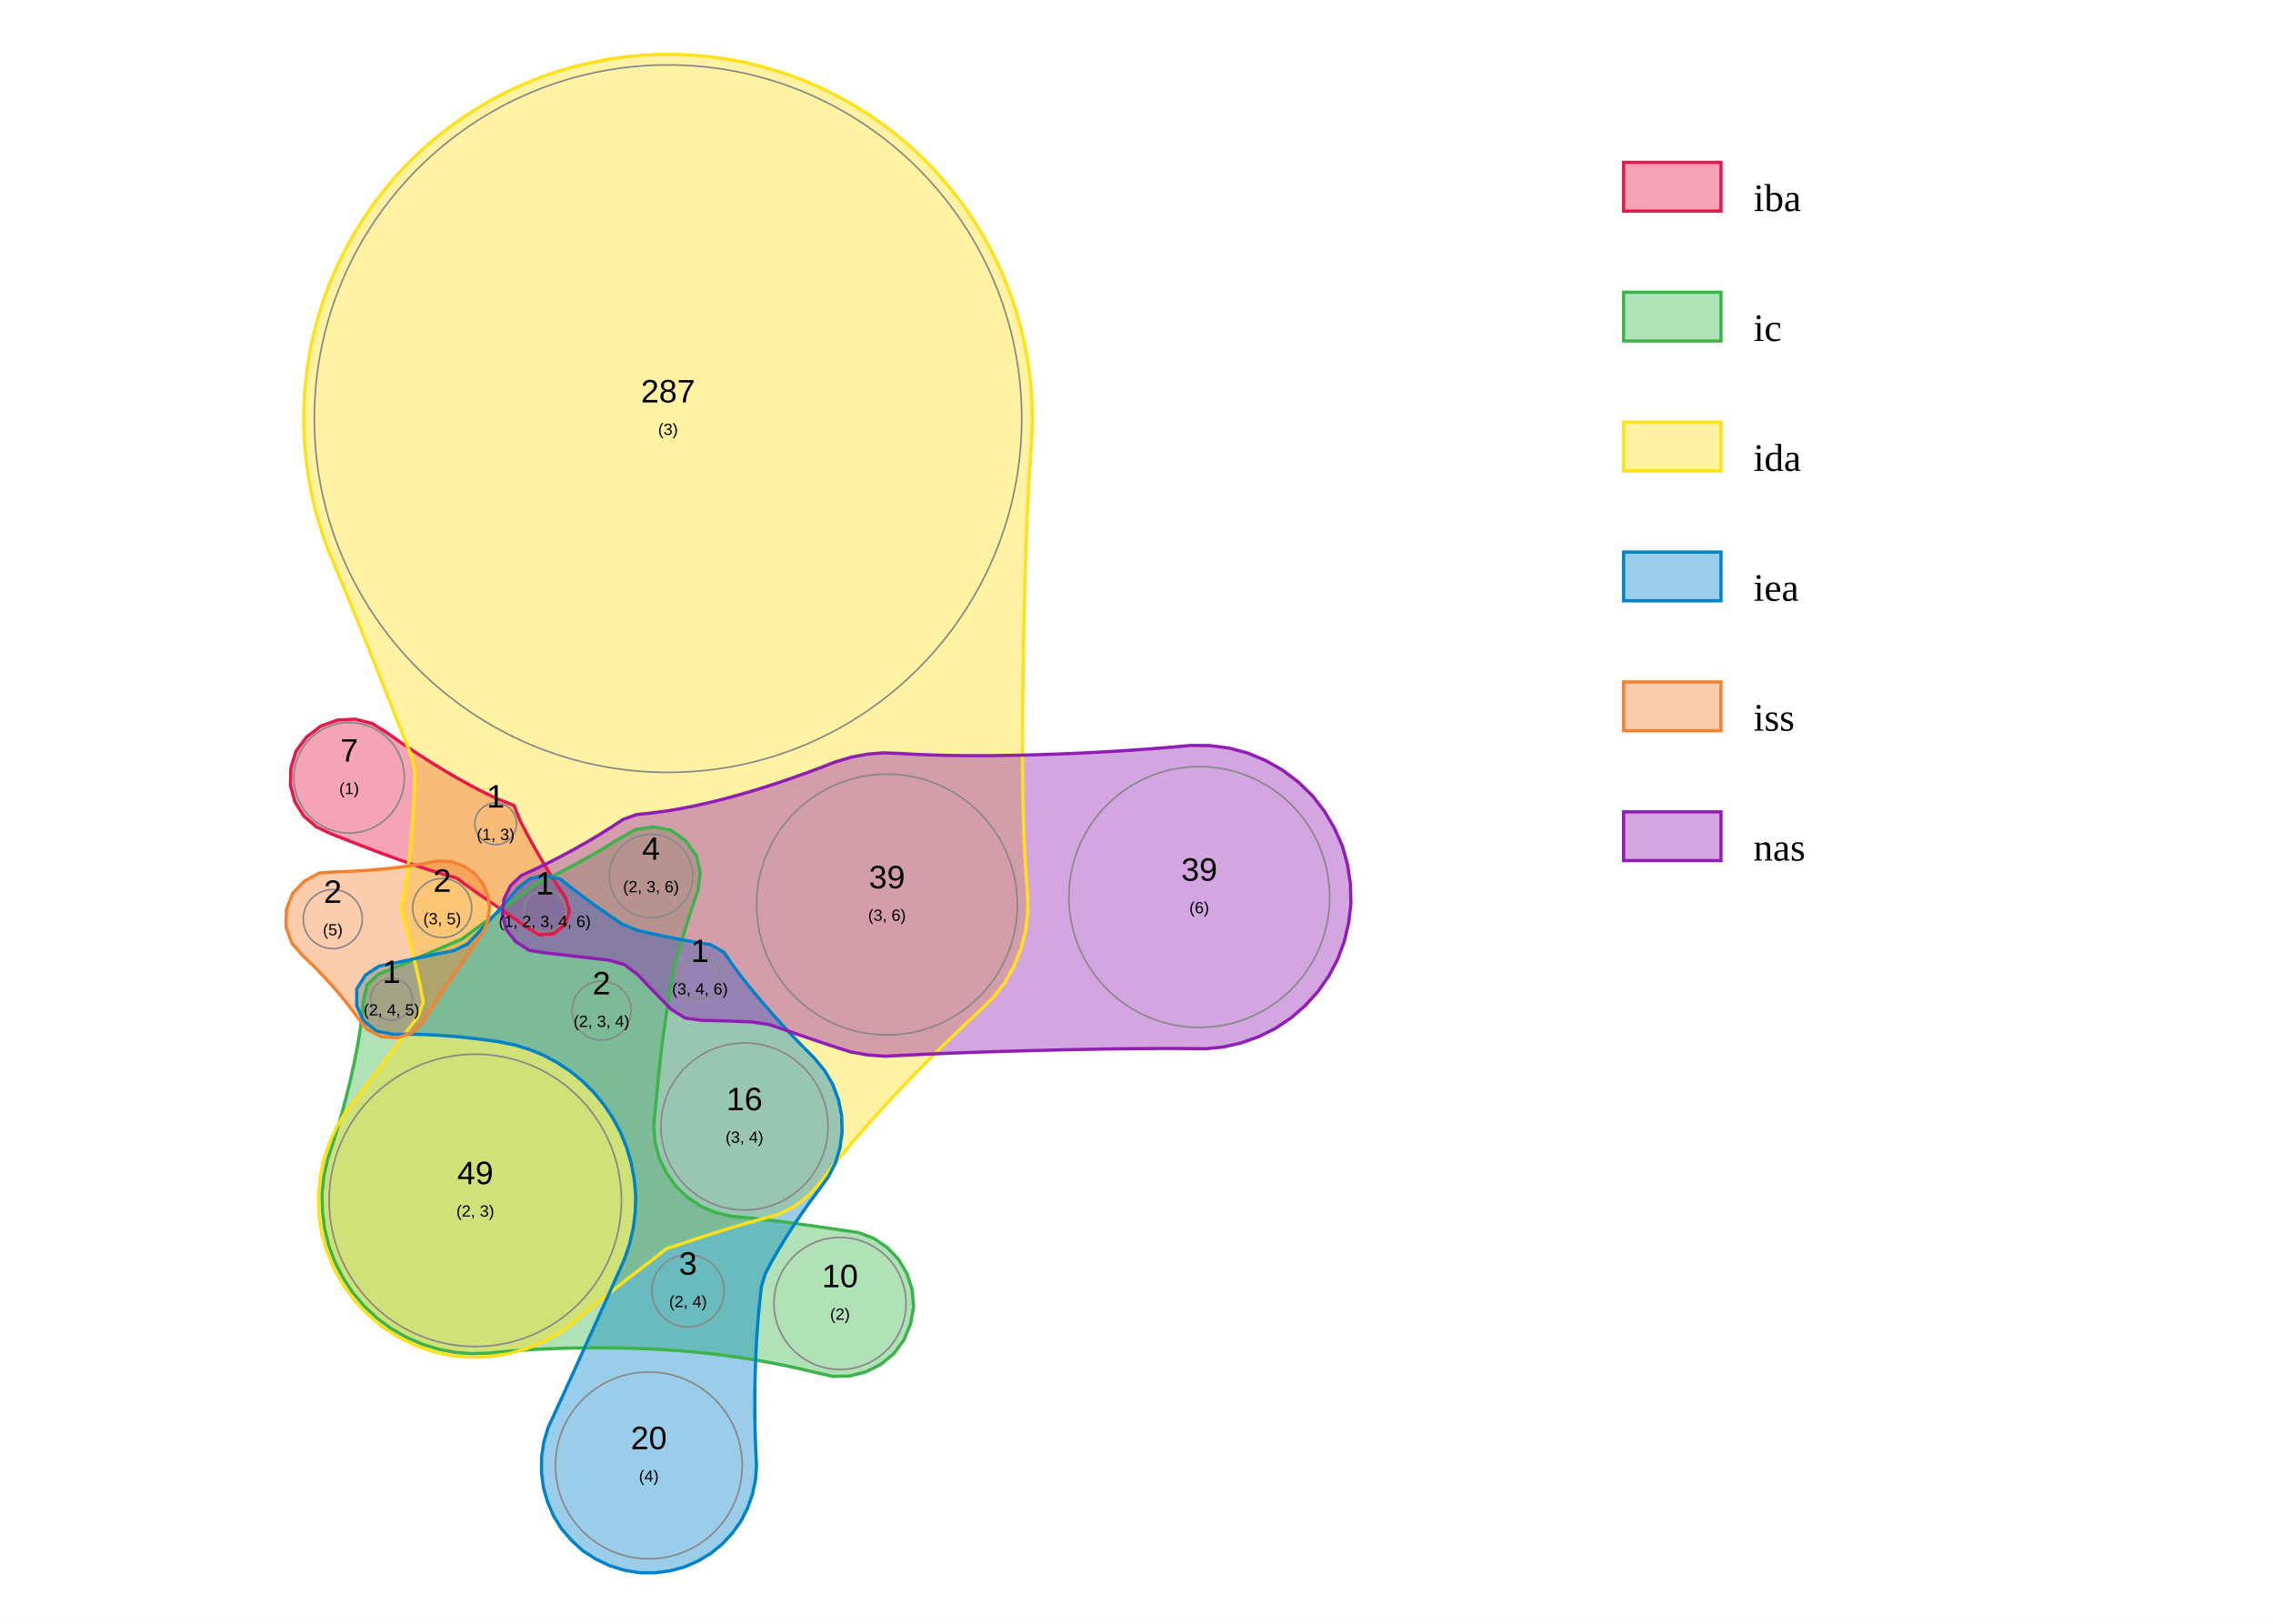
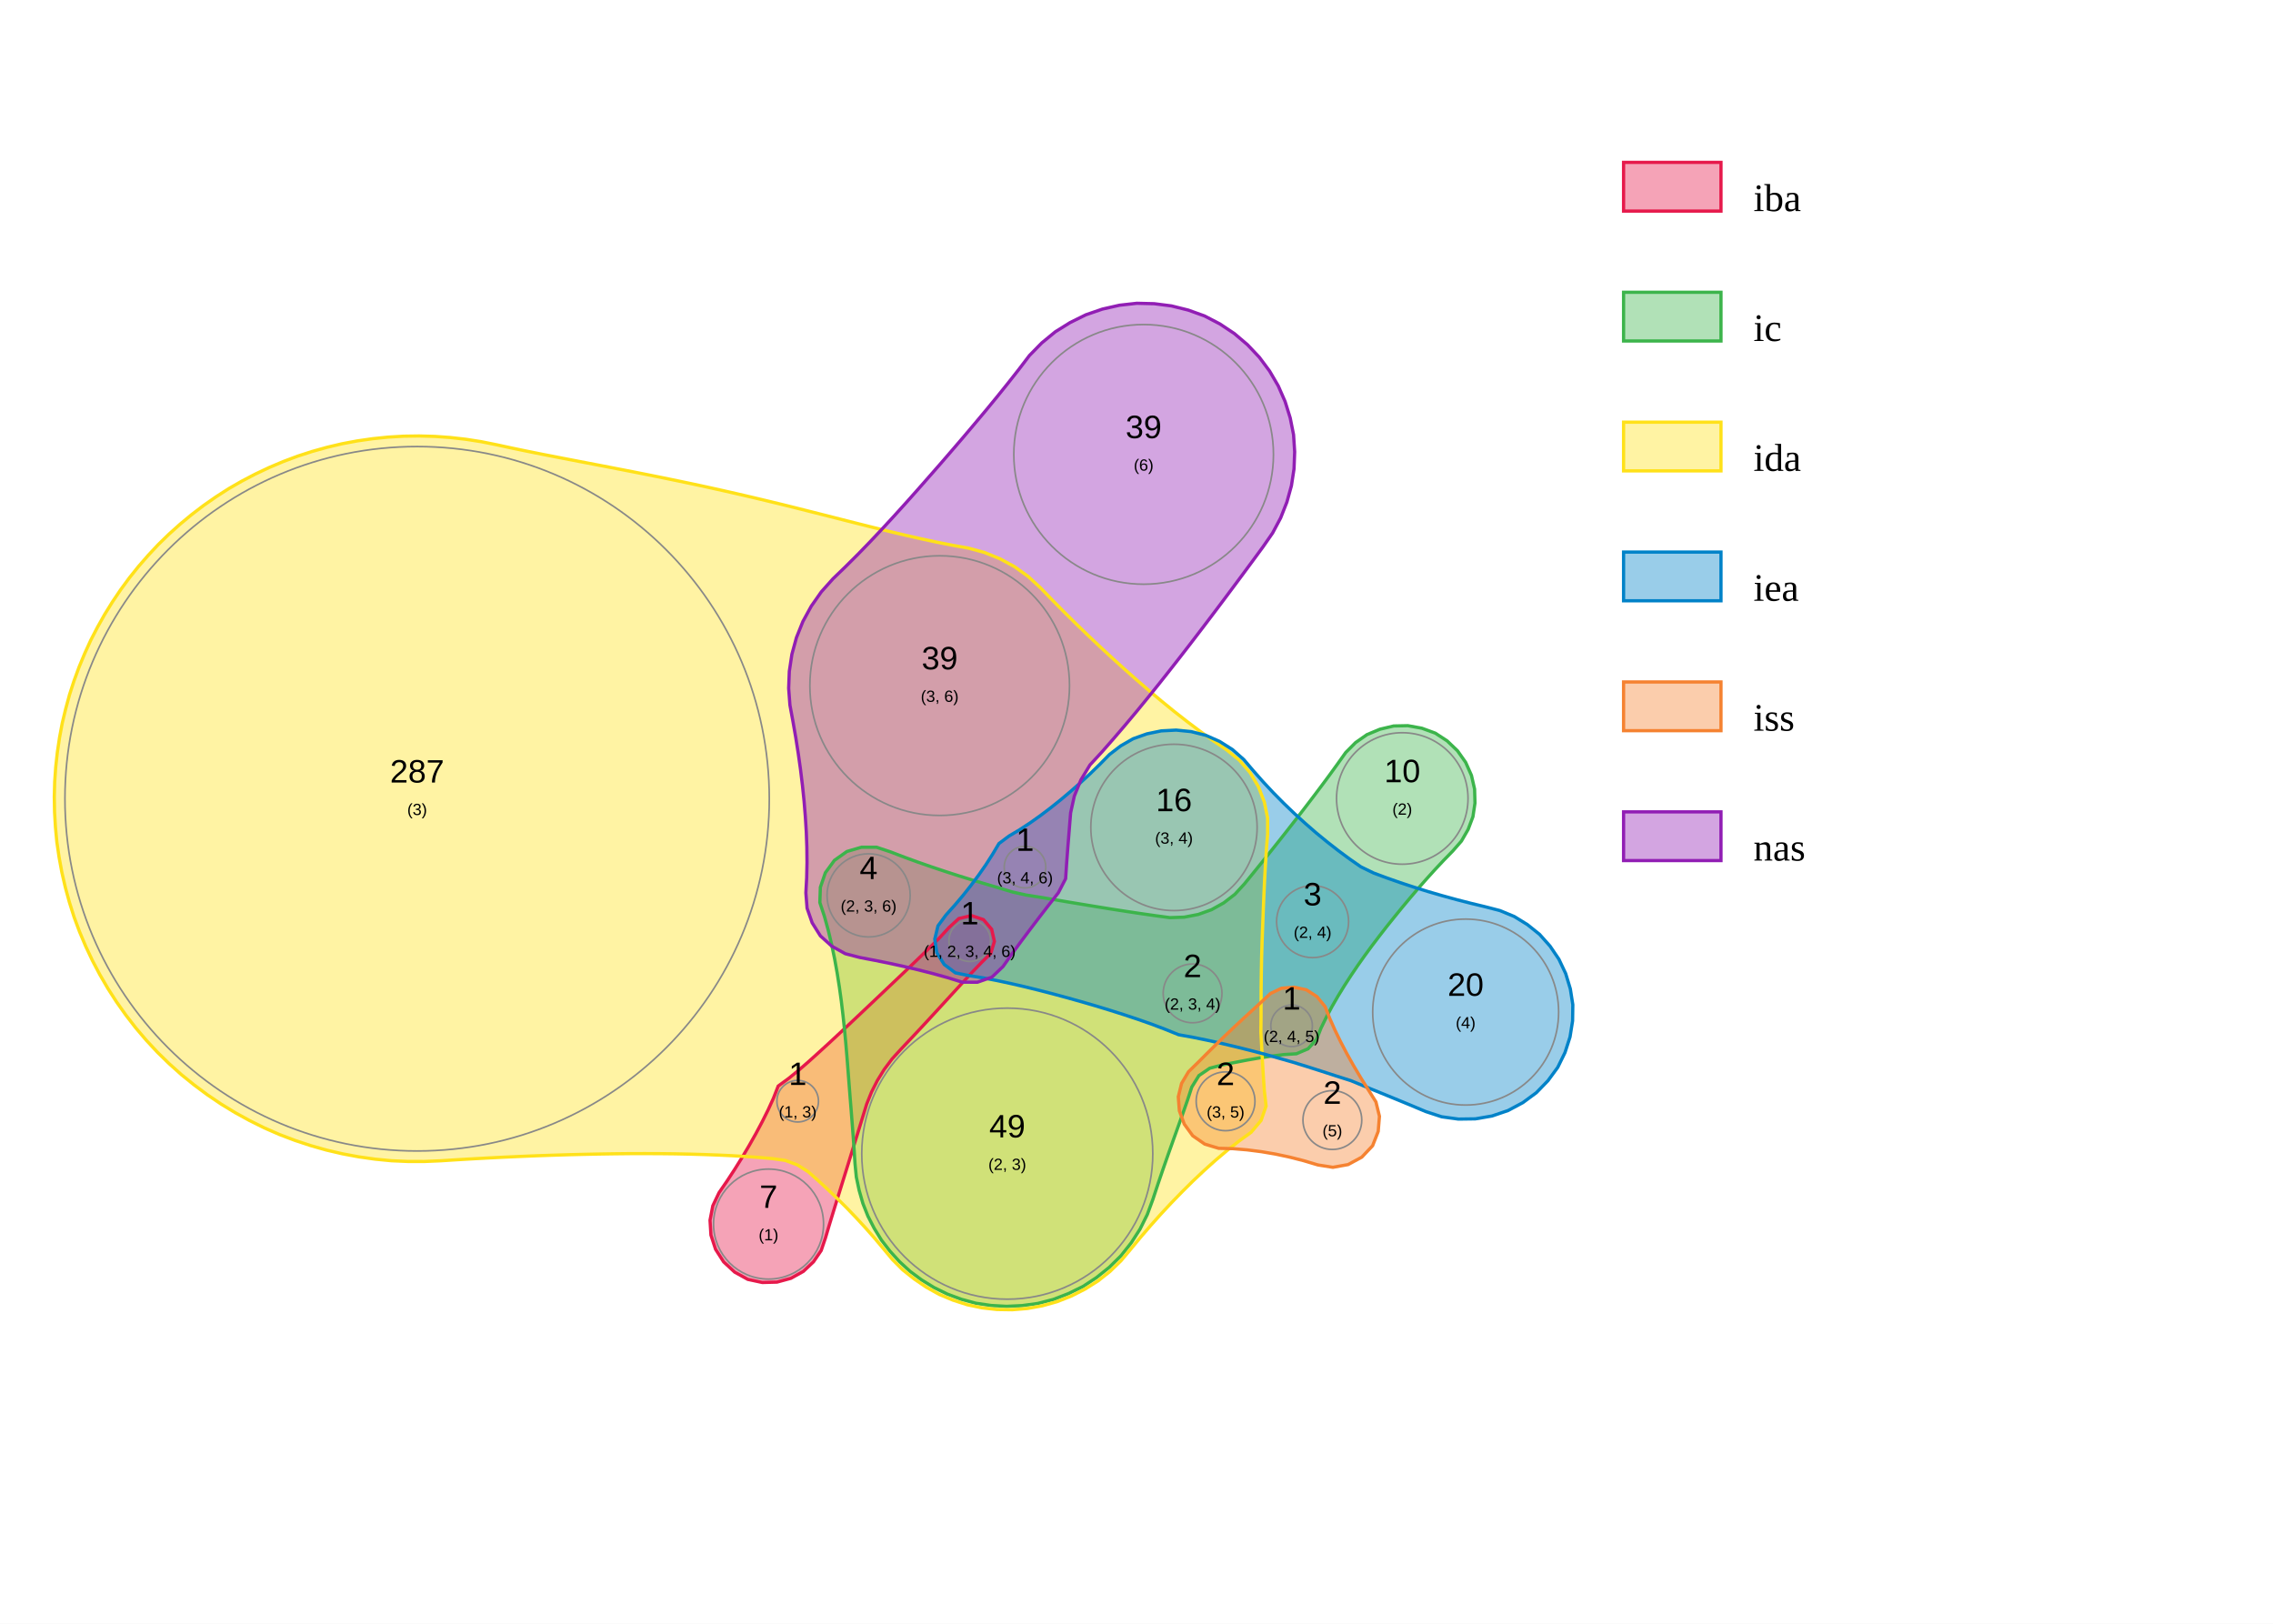
<svg xmlns="http://www.w3.org/2000/svg" xmlns:xlink="http://www.w3.org/1999/xlink" width="700" height="500">
  <defs>
    <style type="text/css">
  .borderLine {
	   stroke: none;
	   fill-opacity: 0.4;
  }
  .outLine {
	   stroke-width: 1;
	   fill: none;
  }
  .circle {
	   stroke: #888888;
	   stroke-width: 0.5;
	   fill: none;
    pointer-events: all;
  }
  .spcircle {
	   stroke: #FF2222;
	   stroke-width: 1;
	   fill: none;
    pointer-events: all;
  }
  .tLabel {
	   font-family: Arial;
    pointer-events: none;
	   font-size: 14px;
	   text-anchor: middle;
	   alignment-baseline: central;
  }
  .nLabel {
	   font-family: Arial;
    pointer-events: none;
	   font-size: 10px;
	   text-anchor: middle;
	   alignment-baseline: central;
  }
  .belong {
	   font-family: Arial;
    pointer-events: none;
	   font-size: 5px;
	   text-anchor: middle;
	   alignment-baseline: central;
  }
  .p0{
    stroke: none;
    fill: #e6194b;
  }
  .q0{
    fill: none;
    stroke: #e6194b;
  }
  .p1{
    stroke: none;
    fill: #3cb44b;
  }
  .q1{
    fill: none;
    stroke: #3cb44b;
  }
  .p2{
    stroke: none;
    fill: #ffe119;
  }
  .q2{
    fill: none;
    stroke: #ffe119;
  }
  .p3{
    stroke: none;
    fill: #0082c8;
  }
  .q3{
    fill: none;
    stroke: #0082c8;
  }
  .p4{
    stroke: none;
    fill: #f58231;
  }
  .q4{
    fill: none;
    stroke: #f58231;
  }
  .p5{
    stroke: none;
    fill: #911eb4;
  }
  .q5{
    fill: none;
    stroke: #911eb4;
  }

</style>
    <symbol id="bl0">
-       <path d="M 147.74 275.51 L 151.38 278.02 L 155.05 280.53 L 158.70 283.05 L 162.27 285.60 L 166.13 287.89 L 170.57 287.52 L 174.05 284.72 L 175.41 280.52 L 174.06 276.24 L 171.58 272.58 L 169.17 268.77 L 166.81 264.83 L 164.48 260.79 L 162.23 256.68 L 160.10 252.52 L 158.31 248.03 L 153.75 246.23 L 149.43 244.21 L 145.08 241.96 L 140.72 239.54 L 136.38 236.99 L 132.05 234.32 L 127.73 231.53 L 123.44 228.64 L 119.16 225.62 L 114.62 222.78 L 109.38 221.44 L 103.93 221.73 L 98.79 223.58 L 94.44 226.91 L 91.17 231.29 L 89.56 236.49 L 89.45 241.88 L 90.84 246.98 L 93.60 251.34 L 97.44 254.63 L 101.90 256.73 L 106.37 258.49 L 110.77 260.20 L 115.12 261.87 L 119.44 263.47 L 123.74 265.02 L 128.00 266.50 L 132.23 267.90 L 136.43 269.19 L 140.63 270.38 L 144.15 272.98 Z" />
+       <path d="M 226.28 360.04 L 223.92 363.65 L 221.44 367.26 L 219.52 371.30 L 218.66 375.75 L 218.94 380.33 L 220.37 384.70 L 222.86 388.58 L 226.26 391.73 L 230.30 393.96 L 234.77 394.92 L 239.28 394.80 L 243.57 393.63 L 247.40 391.50 L 250.53 388.55 L 252.90 385.07 L 254.23 381.14 L 255.38 377.26 L 256.55 373.43 L 257.72 369.64 L 258.89 365.88 L 260.05 362.15 L 261.21 358.43 L 262.35 354.73 L 263.50 351.04 L 264.64 347.35 L 265.78 343.65 L 266.93 339.93 L 268.40 336.28 L 270.19 332.74 L 272.30 329.33 L 274.72 326.09 L 277.47 323.07 L 280.28 320.09 L 283.09 317.09 L 285.90 314.06 L 288.69 311.03 L 291.47 308.00 L 294.23 304.99 L 296.97 302.01 L 299.67 299.09 L 302.38 296.28 L 305.13 293.58 L 306.24 289.89 L 305.39 286.13 L 302.87 283.18 L 299.16 281.93 L 295.29 282.84 L 292.28 285.59 L 289.57 288.54 L 286.68 291.44 L 283.69 294.36 L 280.63 297.30 L 277.53 300.26 L 274.39 303.24 L 271.24 306.23 L 268.08 309.22 L 264.92 312.21 L 261.75 315.19 L 258.60 318.14 L 255.45 321.07 L 252.31 323.94 L 249.19 326.76 L 246.06 329.48 L 242.91 332.05 L 239.66 334.43 L 238.20 338.16 L 236.53 341.81 L 234.71 345.46 L 232.76 349.12 L 230.70 352.77 L 228.54 356.41 Z" />
    </symbol>
    <symbol id="bl1">
-       <path d="M 125.15 296.47 L 120.88 298.26 L 116.57 299.96 L 113.03 303.25 L 111.92 308.03 L 111.50 312.77 L 110.86 317.57 L 110.04 322.42 L 109.08 327.32 L 107.99 332.24 L 106.78 337.19 L 105.46 342.15 L 104.03 347.13 L 102.49 352.12 L 100.85 357.12 L 99.72 362.31 L 99.17 367.62 L 99.29 373.00 L 99.98 378.35 L 101.26 383.61 L 103.16 388.69 L 105.64 393.52 L 108.64 398.05 L 112.15 402.19 L 116.11 405.90 L 120.45 409.12 L 125.13 411.79 L 130.05 413.93 L 135.15 415.49 L 140.35 416.48 L 145.58 416.85 L 150.77 416.64 L 155.87 416.15 L 160.93 415.76 L 165.94 415.46 L 170.92 415.25 L 175.84 415.11 L 180.73 415.05 L 185.57 415.04 L 190.37 415.09 L 195.12 415.20 L 199.83 415.37 L 204.51 415.60 L 209.15 415.91 L 213.79 416.31 L 218.42 416.79 L 223.08 417.36 L 227.75 418.01 L 232.45 418.75 L 237.18 419.59 L 241.93 420.52 L 246.71 421.56 L 251.52 422.71 L 256.44 423.82 L 261.55 423.74 L 266.57 422.48 L 271.22 420.15 L 275.28 416.83 L 278.39 412.58 L 280.39 407.70 L 281.36 402.53 L 280.92 397.30 L 279.39 392.33 L 276.78 387.89 L 273.29 384.17 L 269.10 381.35 L 264.43 379.55 L 259.52 378.83 L 254.64 378.12 L 249.77 377.42 L 244.91 376.75 L 240.05 376.11 L 235.18 375.53 L 230.30 375.00 L 225.39 374.55 L 220.54 373.44 L 215.93 371.51 L 211.75 368.73 L 208.10 365.23 L 205.18 361.09 L 202.96 356.52 L 201.71 351.60 L 201.33 346.55 L 201.80 341.53 L 202.29 336.53 L 202.78 331.57 L 203.31 326.64 L 203.89 321.75 L 204.53 316.91 L 205.23 312.11 L 205.99 307.37 L 206.78 302.66 L 207.55 297.96 L 208.87 293.40 L 210.22 288.74 L 211.66 283.99 L 213.22 279.15 L 214.92 274.23 L 215.64 268.86 L 214.46 263.47 L 211.18 258.96 L 206.61 255.63 L 201.11 254.64 L 195.70 255.45 L 190.98 258.10 L 186.49 260.85 L 182.05 263.44 L 177.65 265.89 L 173.30 268.19 L 169.02 270.34 L 164.80 272.32 L 160.95 275.17 L 157.25 278.06 L 153.50 280.88 L 149.73 283.66 L 145.99 286.42 L 142.27 289.16 L 137.99 290.98 L 133.71 292.79 L 129.43 294.64 Z" />
+       <path d="M 256.97 264.93 L 254.18 268.75 L 252.64 273.22 L 252.48 277.91 L 253.92 282.27 L 255.11 286.61 L 256.14 290.96 L 257.04 295.30 L 257.82 299.64 L 258.50 303.98 L 259.10 308.31 L 259.61 312.63 L 260.07 316.92 L 260.47 321.19 L 260.83 325.41 L 261.16 329.60 L 261.48 333.74 L 261.80 337.85 L 262.13 341.94 L 262.45 346.03 L 262.76 350.12 L 263.05 354.22 L 263.31 358.33 L 263.72 362.46 L 264.58 366.53 L 265.73 370.55 L 267.28 374.47 L 269.22 378.24 L 271.46 381.88 L 274.10 385.30 L 277.03 388.52 L 280.27 391.49 L 283.84 394.14 L 287.67 396.49 L 291.76 398.49 L 296.07 400.09 L 300.56 401.31 L 305.22 401.99 L 309.98 402.26 L 314.78 402.03 L 319.61 401.37 L 324.37 400.14 L 329.00 398.35 L 333.49 396.16 L 337.69 393.40 L 341.63 390.24 L 345.23 386.68 L 348.37 382.72 L 351.09 378.48 L 353.32 374.00 L 355.04 369.34 L 356.58 364.69 L 358.14 360.12 L 359.71 355.63 L 361.27 351.24 L 362.81 346.95 L 364.31 342.77 L 365.73 338.71 L 367.03 334.73 L 369.22 331.21 L 372.55 328.94 L 376.40 327.93 L 380.24 327.17 L 384.06 326.43 L 387.88 325.77 L 391.68 325.19 L 395.46 324.73 L 399.24 324.49 L 402.84 322.95 L 405.46 320.06 L 406.83 316.58 L 408.46 313.23 L 410.21 309.94 L 412.07 306.71 L 414.02 303.53 L 416.04 300.41 L 418.12 297.33 L 420.26 294.30 L 422.46 291.30 L 424.71 288.33 L 427.01 285.37 L 429.37 282.43 L 431.77 279.48 L 434.22 276.55 L 436.71 273.62 L 439.27 270.71 L 441.89 267.81 L 444.59 264.93 L 447.39 262.06 L 450.07 258.99 L 452.13 255.41 L 453.61 251.49 L 454.24 247.28 L 454.12 242.99 L 453.15 238.76 L 451.38 234.77 L 448.86 231.19 L 445.68 228.15 L 442.00 225.75 L 437.87 224.24 L 433.56 223.46 L 429.20 223.55 L 424.97 224.55 L 420.98 226.21 L 417.46 228.67 L 414.44 231.71 L 411.96 235.19 L 409.47 238.63 L 406.94 242.04 L 404.38 245.44 L 401.79 248.83 L 399.18 252.21 L 396.55 255.58 L 393.91 258.93 L 391.25 262.27 L 388.58 265.60 L 385.90 268.91 L 383.20 272.22 L 380.30 275.38 L 376.89 278.01 L 373.11 280.12 L 369.01 281.59 L 364.70 282.42 L 360.28 282.57 L 355.84 281.97 L 351.37 281.33 L 346.87 280.65 L 342.35 279.95 L 337.84 279.22 L 333.34 278.48 L 328.89 277.74 L 324.50 276.99 L 320.18 276.27 L 315.95 275.60 L 311.75 274.66 L 307.70 273.44 L 303.61 272.23 L 299.48 271.00 L 295.32 269.71 L 291.14 268.36 L 286.94 266.96 L 282.73 265.49 L 278.52 263.96 L 274.30 262.34 L 269.95 260.89 L 265.31 260.88 L 260.81 262.20 Z" />
    </symbol>
    <symbol id="bl2">
-       <path d="M 113.24 333.62 L 109.97 337.89 L 106.62 342.18 L 103.76 346.89 L 101.42 351.94 L 99.66 357.27 L 98.54 362.83 L 98.06 368.51 L 98.22 374.25 L 99.10 379.95 L 100.76 385.50 L 102.97 390.87 L 105.83 395.95 L 109.30 400.65 L 113.38 404.86 L 117.85 408.65 L 122.80 411.78 L 128.07 414.35 L 133.58 416.29 L 139.28 417.48 L 145.07 417.95 L 150.84 417.75 L 156.50 416.88 L 161.98 415.36 L 167.21 413.27 L 172.10 410.58 L 176.56 407.33 L 180.74 403.84 L 184.90 400.45 L 189.04 397.13 L 193.16 393.89 L 197.25 390.73 L 201.30 387.62 L 205.28 384.47 L 210.07 382.94 L 214.83 381.34 L 219.65 379.78 L 224.51 378.27 L 229.44 376.80 L 234.43 375.41 L 239.48 374.04 L 244.24 371.75 L 248.52 368.58 L 252.18 364.66 L 255.45 360.40 L 258.83 356.19 L 262.30 352.01 L 265.88 347.86 L 269.54 343.73 L 273.28 339.63 L 277.10 335.53 L 281.00 331.45 L 284.96 327.39 L 288.99 323.36 L 293.10 319.34 L 297.29 315.36 L 301.55 311.42 L 305.74 307.33 L 309.37 302.71 L 312.22 297.57 L 314.46 292.15 L 315.89 286.47 L 316.54 280.67 L 316.43 274.87 L 315.99 269.13 L 315.63 263.42 L 315.36 257.75 L 315.16 252.09 L 315.03 246.47 L 314.94 240.87 L 314.89 235.30 L 314.88 229.77 L 314.90 224.26 L 314.93 218.80 L 314.99 213.37 L 315.06 207.98 L 315.14 202.63 L 315.24 197.31 L 315.34 192.03 L 315.46 186.79 L 315.59 181.58 L 315.73 176.40 L 315.89 171.24 L 316.07 166.11 L 316.26 161.01 L 316.49 155.92 L 316.74 150.84 L 317.03 145.77 L 317.35 140.72 L 317.72 135.67 L 317.91 130.60 L 317.88 125.53 L 317.63 120.47 L 317.14 115.43 L 316.40 110.41 L 315.45 105.42 L 314.27 100.48 L 312.89 95.59 L 311.25 90.78 L 309.41 86.03 L 307.36 81.37 L 305.09 76.80 L 302.62 72.34 L 299.94 67.99 L 297.07 63.76 L 294.00 59.66 L 290.74 55.70 L 287.31 51.88 L 283.69 48.22 L 279.90 44.72 L 275.96 41.39 L 271.84 38.27 L 267.59 35.31 L 263.19 32.56 L 258.66 29.99 L 254.01 27.64 L 249.25 25.50 L 244.38 23.58 L 239.42 21.89 L 234.37 20.43 L 229.26 19.18 L 224.07 18.23 L 218.84 17.50 L 213.56 17.00 L 208.26 16.75 L 202.95 16.76 L 197.62 17.02 L 192.31 17.53 L 187.01 18.30 L 181.75 19.32 L 176.53 20.59 L 171.36 22.11 L 166.26 23.86 L 161.25 25.91 L 156.33 28.17 L 151.53 30.69 L 146.83 33.43 L 142.26 36.40 L 137.83 39.59 L 133.54 42.99 L 129.44 46.63 L 125.49 50.45 L 121.76 54.49 L 118.19 58.69 L 114.84 63.08 L 111.73 67.65 L 108.84 72.37 L 106.15 77.22 L 103.71 82.21 L 101.50 87.31 L 99.57 92.54 L 97.91 97.87 L 96.49 103.28 L 95.34 108.76 L 94.49 114.31 L 93.89 119.90 L 93.57 125.52 L 93.53 131.17 L 93.78 136.82 L 94.35 142.46 L 95.19 148.07 L 96.29 153.65 L 97.69 159.17 L 99.37 164.63 L 101.32 170.00 L 103.53 175.27 L 105.73 180.55 L 107.92 185.84 L 110.08 191.14 L 112.22 196.43 L 114.34 201.72 L 116.45 207.00 L 118.53 212.25 L 120.59 217.47 L 122.64 222.64 L 124.68 227.75 L 126.71 232.81 L 127.81 238.12 L 127.59 243.47 L 127.32 248.76 L 126.98 254.02 L 126.55 259.22 L 126.01 264.38 L 125.36 269.46 L 124.60 274.47 L 123.52 279.42 L 124.73 284.39 L 126.06 289.19 L 127.25 294.01 L 128.35 298.84 L 129.40 303.66 L 130.34 308.53 L 128.62 313.21 L 125.63 317.10 L 122.62 321.11 L 119.56 325.21 L 116.44 329.39 Z" />
+       <path d="M 19.17 222.67 L 18.33 227.14 L 17.66 231.65 L 17.16 236.19 L 16.84 240.77 L 16.72 245.37 L 16.80 250.00 L 17.07 254.65 L 17.51 259.30 L 18.19 263.95 L 19.05 268.60 L 20.11 273.22 L 21.37 277.83 L 22.82 282.40 L 24.50 286.92 L 26.39 291.39 L 28.47 295.80 L 30.75 300.13 L 33.22 304.38 L 35.90 308.54 L 38.76 312.58 L 41.81 316.52 L 45.05 320.33 L 48.47 324.00 L 52.07 327.52 L 55.83 330.89 L 59.76 334.07 L 63.82 337.09 L 68.03 339.94 L 72.37 342.59 L 76.83 345.04 L 81.39 347.31 L 86.06 349.35 L 90.82 351.16 L 95.66 352.76 L 100.55 354.15 L 105.50 355.30 L 110.49 356.23 L 115.51 356.94 L 120.54 357.43 L 125.57 357.65 L 130.60 357.66 L 135.60 357.45 L 140.58 357.13 L 145.54 356.84 L 150.48 356.57 L 155.41 356.32 L 160.31 356.10 L 165.20 355.90 L 170.06 355.73 L 174.90 355.58 L 179.72 355.46 L 184.51 355.36 L 189.26 355.29 L 193.98 355.24 L 198.66 355.23 L 203.30 355.25 L 207.88 355.30 L 212.40 355.39 L 216.86 355.52 L 221.24 355.68 L 225.53 355.88 L 229.74 356.13 L 233.86 356.42 L 237.89 356.77 L 241.85 357.33 L 245.56 358.71 L 248.90 360.82 L 251.88 363.46 L 254.83 366.17 L 257.77 368.98 L 260.69 371.88 L 263.57 374.88 L 266.43 377.98 L 269.26 381.18 L 272.04 384.49 L 274.85 387.86 L 277.99 391.01 L 281.50 393.81 L 285.25 396.36 L 289.24 398.58 L 293.48 400.36 L 297.88 401.77 L 302.42 402.73 L 307.05 403.24 L 311.73 403.31 L 316.40 402.93 L 321.02 402.09 L 325.56 400.82 L 329.95 399.09 L 334.16 396.95 L 338.16 394.43 L 341.87 391.49 L 345.26 388.19 L 348.30 384.57 L 351.31 380.93 L 354.38 377.36 L 357.52 373.84 L 360.74 370.39 L 364.03 367.00 L 367.38 363.68 L 370.81 360.45 L 374.31 357.31 L 377.89 354.28 L 381.55 351.39 L 385.31 348.66 L 388.36 345.03 L 389.91 340.58 L 389.38 335.96 L 389.06 331.38 L 388.79 326.83 L 388.55 322.31 L 388.30 317.84 L 388.35 313.32 L 388.36 308.78 L 388.38 304.20 L 388.44 299.58 L 388.53 294.93 L 388.67 290.26 L 388.84 285.58 L 389.02 280.88 L 389.21 276.14 L 389.43 271.37 L 389.69 266.56 L 390.00 261.71 L 390.39 256.83 L 390.38 251.86 L 389.37 246.96 L 387.56 242.28 L 385.00 237.93 L 381.71 234.10 L 377.79 230.92 L 373.65 228.10 L 369.58 225.19 L 365.58 222.18 L 361.63 219.09 L 357.73 215.91 L 353.87 212.67 L 350.04 209.35 L 346.24 205.99 L 342.46 202.56 L 338.71 199.09 L 334.99 195.57 L 331.30 192.00 L 327.65 188.39 L 324.03 184.73 L 320.45 181.03 L 316.65 177.52 L 312.46 174.51 L 307.93 172.05 L 303.17 170.12 L 298.24 168.78 L 293.25 167.89 L 288.32 166.91 L 283.44 165.86 L 278.60 164.76 L 273.80 163.62 L 269.04 162.45 L 264.30 161.26 L 259.60 160.07 L 254.92 158.88 L 250.25 157.70 L 245.61 156.53 L 240.98 155.38 L 236.36 154.26 L 231.74 153.16 L 227.13 152.09 L 222.52 151.04 L 217.92 150.02 L 213.31 149.03 L 208.69 148.06 L 204.07 147.11 L 199.45 146.18 L 194.81 145.26 L 190.17 144.36 L 185.52 143.46 L 180.87 142.57 L 176.21 141.67 L 171.54 140.77 L 166.87 139.86 L 162.20 138.92 L 157.53 137.95 L 152.85 136.94 L 148.16 136.00 L 143.43 135.26 L 138.66 134.72 L 133.88 134.38 L 129.08 134.25 L 124.29 134.32 L 119.51 134.60 L 114.75 135.09 L 110.02 135.77 L 105.33 136.65 L 100.70 137.74 L 96.12 139.02 L 91.61 140.48 L 87.19 142.14 L 82.85 143.98 L 78.61 145.99 L 74.46 148.16 L 70.42 150.48 L 66.50 153.00 L 62.70 155.65 L 59.03 158.45 L 55.48 161.39 L 52.06 164.46 L 48.78 167.65 L 45.66 170.98 L 42.67 174.41 L 39.83 177.95 L 37.15 181.60 L 34.62 185.35 L 32.24 189.19 L 30.03 193.12 L 27.96 197.12 L 26.09 201.22 L 24.36 205.38 L 22.81 209.61 L 21.41 213.91 L 20.23 218.27 Z" />
    </symbol>
    <symbol id="bl3">
-       <path d="M 167.46 324.98 L 171.61 327.21 L 175.58 329.83 L 179.31 332.86 L 182.76 336.27 L 185.90 340.06 L 188.67 344.18 L 191.05 348.60 L 192.96 353.27 L 194.38 358.13 L 195.33 363.12 L 195.77 368.17 L 195.63 373.22 L 195.01 378.20 L 193.90 383.05 L 192.32 387.72 L 190.33 392.19 L 188.35 396.62 L 186.37 401.02 L 184.39 405.40 L 182.42 409.74 L 180.45 414.07 L 178.50 418.37 L 176.56 422.64 L 174.62 426.90 L 172.69 431.13 L 170.75 435.36 L 168.80 439.58 L 167.48 444.03 L 166.79 448.63 L 166.75 453.29 L 167.34 457.93 L 168.61 462.43 L 170.45 466.76 L 172.92 470.76 L 176.00 474.32 L 179.47 477.51 L 183.44 480.06 L 187.68 482.10 L 192.17 483.50 L 196.80 484.28 L 201.49 484.32 L 206.13 483.75 L 210.64 482.57 L 214.91 480.73 L 218.88 478.35 L 222.45 475.43 L 225.57 472.07 L 228.22 468.35 L 230.25 464.30 L 231.75 460.05 L 232.66 455.67 L 232.98 451.24 L 232.76 446.85 L 232.59 442.49 L 232.49 438.16 L 232.45 433.86 L 232.45 429.57 L 232.51 425.31 L 232.62 421.08 L 232.79 416.87 L 233.00 412.69 L 233.28 408.53 L 233.62 404.40 L 234.03 400.29 L 234.48 396.17 L 235.69 392.19 L 237.64 388.46 L 239.78 384.78 L 242.03 381.08 L 244.40 377.38 L 246.89 373.68 L 249.52 369.96 L 252.29 366.25 L 255.07 362.42 L 257.28 358.13 L 258.68 353.44 L 259.34 348.54 L 259.19 343.57 L 258.23 338.68 L 256.48 334.00 L 253.98 329.70 L 250.83 325.88 L 247.38 322.40 L 244.00 318.90 L 240.70 315.36 L 237.48 311.78 L 234.35 308.17 L 231.31 304.52 L 228.37 300.83 L 225.57 297.06 L 222.91 293.20 L 218.82 290.87 L 214.23 290.16 L 209.67 289.34 L 205.12 288.42 L 200.58 287.44 L 196.03 286.40 L 191.69 284.61 L 187.81 281.99 L 183.95 279.29 L 180.11 276.53 L 176.32 273.68 L 172.59 270.70 L 167.92 269.59 L 163.23 270.57 L 159.47 273.48 L 156.48 277.00 L 153.43 280.46 L 150.33 283.88 L 147.22 287.30 L 143.99 290.69 L 139.77 292.73 L 135.20 293.60 L 130.63 294.56 L 126.03 295.57 L 121.39 296.57 L 116.70 297.51 L 112.57 300.24 L 109.86 304.55 L 109.86 309.72 L 111.98 314.37 L 115.96 317.51 L 120.93 318.48 L 125.77 318.46 L 130.55 318.56 L 135.30 318.80 L 140.02 319.16 L 144.71 319.63 L 149.38 320.19 L 154.03 320.86 L 158.63 321.81 L 163.11 323.19 Z" />
+       <path d="M 296.57 275.74 L 294.00 278.77 L 291.32 281.76 L 288.87 285.09 L 287.88 289.17 L 288.49 293.37 L 290.78 296.99 L 294.22 299.57 L 298.46 300.43 L 302.70 301.11 L 306.96 301.93 L 311.23 302.85 L 315.54 303.84 L 319.87 304.91 L 324.21 306.03 L 328.57 307.21 L 332.95 308.44 L 337.32 309.71 L 341.68 311.04 L 346.03 312.42 L 350.34 313.85 L 354.61 315.35 L 358.81 316.94 L 362.96 318.62 L 367.40 319.42 L 371.80 320.32 L 376.20 321.30 L 380.58 322.34 L 384.95 323.43 L 389.31 324.57 L 393.65 325.80 L 398.04 327.05 L 402.45 328.41 L 406.92 329.84 L 411.45 331.31 L 416.03 332.77 L 420.51 334.62 L 425.06 336.48 L 429.68 338.37 L 434.36 340.30 L 439.07 342.28 L 443.98 343.89 L 449.13 344.60 L 454.35 344.53 L 459.49 343.65 L 464.42 341.97 L 468.99 339.53 L 473.14 336.47 L 476.71 332.79 L 479.73 328.67 L 481.96 324.12 L 483.51 319.31 L 484.30 314.36 L 484.37 309.38 L 483.60 304.49 L 482.17 299.78 L 480.08 295.36 L 477.35 291.33 L 474.13 287.72 L 470.38 284.71 L 466.32 282.21 L 461.94 280.40 L 457.40 279.22 L 452.89 278.13 L 448.45 276.99 L 444.06 275.78 L 439.73 274.52 L 435.46 273.19 L 431.25 271.80 L 427.11 270.35 L 423.03 268.83 L 419.13 266.94 L 415.58 264.47 L 412.10 261.89 L 408.66 259.20 L 405.26 256.41 L 401.92 253.50 L 398.62 250.50 L 395.37 247.38 L 392.18 244.16 L 389.07 240.83 L 386.02 237.39 L 383.02 233.87 L 379.53 230.79 L 375.58 228.30 L 371.31 226.42 L 366.81 225.28 L 362.21 224.82 L 357.63 225.06 L 353.19 225.98 L 348.97 227.48 L 345.14 229.68 L 341.70 232.32 L 338.72 235.35 L 335.72 238.26 L 332.70 241.06 L 329.65 243.75 L 326.58 246.34 L 323.49 248.81 L 320.37 251.17 L 317.21 253.41 L 314.01 255.50 L 310.74 257.44 L 307.64 259.76 L 305.66 263.08 L 303.58 266.33 L 301.36 269.51 L 299.02 272.65 Z" />
    </symbol>
    <symbol id="bl4">
-       <path d="M 107.07 309.21 L 110.01 313.14 L 113.09 317.04 L 117.49 319.26 L 122.34 319.55 L 126.85 318.05 L 130.18 314.81 L 132.55 311.02 L 134.95 307.36 L 137.34 303.77 L 139.70 300.26 L 142.04 296.81 L 144.34 293.44 L 146.60 290.14 L 148.86 286.92 L 150.31 283.30 L 150.78 279.46 L 150.22 275.63 L 148.65 272.05 L 146.15 268.97 L 142.86 266.65 L 138.96 265.31 L 134.76 265.11 L 130.58 265.92 L 126.31 266.60 L 121.93 267.17 L 117.45 267.64 L 112.86 268.02 L 108.16 268.30 L 103.34 268.47 L 98.33 268.83 L 93.78 271.30 L 90.15 275.08 L 88.21 280.04 L 88.07 285.42 L 89.90 290.46 L 93.41 294.43 L 97.12 297.99 L 100.62 301.64 L 103.94 305.38 Z" />
+       <path d="M 388.47 354.64 L 392.82 355.38 L 397.16 356.31 L 401.50 357.42 L 405.86 358.72 L 410.48 359.45 L 415.16 358.61 L 419.39 356.32 L 422.71 352.81 L 424.44 348.39 L 424.82 343.75 L 423.74 339.32 L 421.36 335.53 L 419.05 331.85 L 416.87 328.19 L 414.83 324.55 L 412.92 320.91 L 411.15 317.28 L 409.53 313.64 L 408.08 309.96 L 405.58 306.89 L 402.30 304.78 L 398.52 303.99 L 394.71 304.29 L 391.27 305.92 L 388.51 308.50 L 385.72 311.06 L 382.92 313.62 L 380.12 316.23 L 377.33 318.88 L 374.54 321.59 L 371.73 324.37 L 368.91 327.19 L 366.01 330.03 L 363.88 333.62 L 362.87 337.74 L 363.20 342.05 L 364.71 346.15 L 367.32 349.74 L 371.01 352.30 L 375.31 353.60 L 379.73 353.71 L 384.11 354.08 Z" />
    </symbol>
    <symbol id="bl5">
-       <path d="M 172.76 263.70 L 168.77 265.73 L 164.73 267.68 L 160.61 269.55 L 157.26 272.70 L 155.19 276.88 L 154.73 281.58 L 155.90 286.22 L 158.88 290.05 L 163.05 292.65 L 167.93 293.43 L 172.81 293.95 L 177.71 294.53 L 182.62 295.11 L 187.55 295.65 L 192.38 297.08 L 196.40 300.14 L 199.83 303.73 L 203.29 307.30 L 206.78 310.86 L 211.09 313.51 L 216.15 314.20 L 221.24 314.31 L 226.36 314.47 L 231.53 314.69 L 236.70 315.46 L 241.70 317.12 L 246.69 318.86 L 251.72 320.57 L 256.77 322.26 L 261.88 323.88 L 267.16 324.85 L 272.53 325.24 L 277.94 324.98 L 283.35 324.71 L 288.78 324.47 L 294.22 324.25 L 299.67 324.05 L 305.13 323.86 L 310.60 323.70 L 316.08 323.55 L 321.56 323.41 L 327.05 323.28 L 332.54 323.16 L 338.04 323.06 L 343.55 322.98 L 349.06 322.91 L 354.58 322.88 L 360.11 322.86 L 365.66 322.88 L 371.24 322.94 L 376.82 322.39 L 382.32 321.12 L 387.67 319.21 L 392.79 316.68 L 397.56 313.47 L 401.93 309.69 L 405.83 305.38 L 409.19 300.59 L 411.94 295.41 L 413.99 289.88 L 415.36 284.10 L 416.03 278.19 L 415.88 272.22 L 415.00 266.29 L 413.41 260.48 L 410.94 254.99 L 407.87 249.81 L 404.19 245.02 L 399.85 240.83 L 395.04 237.18 L 389.80 234.20 L 384.25 231.88 L 378.45 230.34 L 372.52 229.59 L 366.57 229.55 L 360.69 230.09 L 354.83 230.55 L 349.00 230.97 L 343.20 231.34 L 337.43 231.67 L 331.69 231.95 L 325.99 232.18 L 320.33 232.38 L 314.72 232.53 L 309.16 232.64 L 303.67 232.70 L 298.23 232.70 L 292.85 232.63 L 287.55 232.50 L 282.31 232.30 L 277.14 232.01 L 272.02 231.83 L 266.98 232.25 L 262.08 233.18 L 257.37 234.58 L 252.85 236.32 L 248.38 237.99 L 243.95 239.57 L 239.56 241.07 L 235.19 242.48 L 230.84 243.82 L 226.51 245.06 L 222.19 246.22 L 217.88 247.27 L 213.56 248.23 L 209.24 249.07 L 204.91 249.79 L 200.54 250.36 L 196.13 250.81 L 191.93 252.30 L 188.20 254.75 L 184.43 257.11 L 180.59 259.39 L 176.70 261.58 Z" />
+       <path d="M 320.82 105.60 L 317.04 109.46 L 313.77 113.75 L 310.44 117.98 L 307.07 122.17 L 303.65 126.33 L 300.19 130.46 L 296.71 134.58 L 293.20 138.67 L 289.67 142.76 L 286.11 146.82 L 282.54 150.88 L 278.95 154.91 L 275.33 158.91 L 271.67 162.88 L 267.98 166.80 L 264.23 170.67 L 260.42 174.47 L 256.54 178.21 L 252.94 182.24 L 249.84 186.66 L 247.26 191.38 L 245.27 196.35 L 243.87 201.49 L 243.08 206.72 L 242.88 211.95 L 243.27 217.12 L 244.20 222.15 L 245.07 227.14 L 245.84 232.07 L 246.53 236.97 L 247.12 241.82 L 247.62 246.64 L 248.01 251.41 L 248.31 256.16 L 248.48 260.87 L 248.53 265.57 L 248.43 270.25 L 248.18 274.93 L 248.55 279.67 L 250.12 284.17 L 252.65 288.19 L 256.17 291.37 L 260.30 293.67 L 264.85 294.85 L 269.42 295.72 L 273.96 296.64 L 278.48 297.63 L 282.97 298.69 L 287.44 299.83 L 291.88 301.06 L 296.30 302.44 L 301.00 302.46 L 305.46 300.90 L 308.89 297.63 L 311.58 293.82 L 314.35 290.04 L 317.18 286.26 L 320.05 282.48 L 322.96 278.70 L 325.91 274.94 L 328.17 270.58 L 328.50 265.62 L 328.88 260.60 L 329.29 255.50 L 329.71 250.31 L 330.85 245.14 L 332.87 240.17 L 335.67 235.55 L 339.34 231.56 L 342.92 227.48 L 346.45 223.36 L 349.94 219.19 L 353.38 214.99 L 356.78 210.77 L 360.14 206.53 L 363.46 202.29 L 366.75 198.04 L 370.00 193.79 L 373.22 189.55 L 376.42 185.31 L 379.58 181.08 L 382.72 176.86 L 385.84 172.64 L 388.94 168.42 L 391.93 164.11 L 394.39 159.49 L 396.31 154.62 L 397.71 149.57 L 398.51 144.38 L 398.71 139.13 L 398.37 133.87 L 397.34 128.70 L 395.77 123.66 L 393.65 118.82 L 390.98 114.25 L 387.82 110.00 L 384.18 106.15 L 380.13 102.71 L 375.70 99.76 L 370.98 97.30 L 365.95 95.49 L 360.77 94.20 L 355.46 93.52 L 350.10 93.39 L 344.76 93.99 L 339.50 95.18 L 334.41 96.93 L 329.57 99.32 L 324.99 102.17 Z" />
    </symbol>
  </defs>
  <rect width="700" height="500" style="fill:#fff;stroke-width:0" />
  <use class="p0 borderLine" xlink:href="#bl0" />
  <use class="p1 borderLine" xlink:href="#bl1" />
  <use class="p2 borderLine" xlink:href="#bl2" />
  <use class="p3 borderLine" xlink:href="#bl3" />
  <use class="p4 borderLine" xlink:href="#bl4" />
  <use class="p5 borderLine" xlink:href="#bl5" />
  <use class="q0 outLine" xlink:href="#bl0" />
  <use class="q1 outLine" xlink:href="#bl1" />
  <use class="q2 outLine" xlink:href="#bl2" />
  <use class="q3 outLine" xlink:href="#bl3" />
  <use class="q4 outLine" xlink:href="#bl4" />
  <use class="q5 outLine" xlink:href="#bl5" />
-   <circle class="circle" cx="107.526" cy="239.508" r="17.01" />
-   <text class="tLabel" x="107.53" y="219.51" />
-   <text class="nLabel" x="107.53" y="234.51">7</text>
-   <text class="belong" x="107.53" y="244.51">(1)</text>
-   <circle class="circle" cx="258.692" cy="401.377" r="20.331" />
-   <text class="tLabel" x="258.69" y="381.38" />
-   <text class="nLabel" x="258.69" y="396.38">10</text>
-   <text class="belong" x="258.69" y="406.38">(2)</text>
-   <circle class="circle" cx="146.366" cy="369.634" r="45.005" />
-   <text class="tLabel" x="146.37" y="349.63" />
-   <text class="nLabel" x="146.37" y="364.63">49</text>
-   <text class="belong" x="146.37" y="374.63">(2, 3)</text>
-   <circle class="circle" cx="185.243" cy="311.209" r="9.092" />
-   <text class="tLabel" x="185.24" y="291.21" />
-   <text class="nLabel" x="185.24" y="306.21">2</text>
-   <text class="belong" x="185.24" y="316.21">(2, 3, 4)</text>
-   <circle class="circle" cx="211.881" cy="397.499" r="11.136" />
-   <text class="tLabel" x="211.88" y="377.50" />
-   <text class="nLabel" x="211.88" y="392.50">3</text>
-   <text class="belong" x="211.88" y="402.50">(2, 4)</text>
-   <circle class="circle" cx="120.569" cy="307.685" r="6.429" />
-   <text class="tLabel" x="120.57" y="287.68" />
-   <text class="nLabel" x="120.57" y="302.68">1</text>
-   <text class="belong" x="120.57" y="312.68">(2, 4, 5)</text>
-   <circle class="circle" cx="200.502" cy="269.754" r="12.859" />
-   <text class="tLabel" x="200.50" y="249.75" />
-   <text class="nLabel" x="200.50" y="264.75">4</text>
-   <text class="belong" x="200.50" y="274.75">(2, 3, 6)</text>
-   <circle class="circle" cx="205.73" cy="128.919" r="108.919" />
-   <text class="tLabel" x="205.73" y="108.92" />
-   <text class="nLabel" x="205.73" y="123.92">287</text>
-   <text class="belong" x="205.73" y="133.92">(3)</text>
-   <circle class="circle" cx="152.638" cy="253.674" r="6.429" />
-   <text class="tLabel" x="152.64" y="233.67" />
-   <text class="nLabel" x="152.64" y="248.67">1</text>
-   <text class="belong" x="152.64" y="258.67">(1, 3)</text>
-   <circle class="circle" cx="229.263" cy="346.882" r="25.717" />
-   <text class="tLabel" x="229.26" y="326.88" />
-   <text class="nLabel" x="229.26" y="341.88">16</text>
-   <text class="belong" x="229.26" y="351.88">(3, 4)</text>
-   <circle class="circle" cx="215.549" cy="301.215" r="6.429" />
-   <text class="tLabel" x="215.55" y="281.22" />
-   <text class="nLabel" x="215.55" y="296.22">1</text>
-   <text class="belong" x="215.55" y="306.22">(3, 4, 6)</text>
-   <circle class="circle" cx="136.18" cy="279.62" r="9.092" />
-   <text class="tLabel" x="136.18" y="259.62" />
-   <text class="nLabel" x="136.18" y="274.62">2</text>
-   <text class="belong" x="136.18" y="284.62">(3, 5)</text>
-   <circle class="circle" cx="273.158" cy="278.538" r="40.151" />
-   <text class="tLabel" x="273.16" y="258.54" />
-   <text class="nLabel" x="273.16" y="273.54">39</text>
-   <text class="belong" x="273.16" y="283.54">(3, 6)</text>
-   <circle class="circle" cx="199.81" cy="451.248" r="28.753" />
-   <text class="tLabel" x="199.81" y="431.25" />
-   <text class="nLabel" x="199.81" y="446.25">20</text>
-   <text class="belong" x="199.81" y="456.25">(4)</text>
-   <circle class="circle" cx="102.48" cy="283.021" r="9.092" />
-   <text class="tLabel" x="102.48" y="263.02" />
-   <text class="nLabel" x="102.48" y="278.02">2</text>
-   <text class="belong" x="102.48" y="288.02">(5)</text>
-   <circle class="circle" cx="369.333" cy="276.223" r="40.151" />
-   <text class="tLabel" x="369.33" y="256.22" />
-   <text class="nLabel" x="369.33" y="271.22">39</text>
-   <text class="belong" x="369.33" y="281.22">(6)</text>
-   <circle class="circle" cx="167.766" cy="280.452" r="6.429" />
-   <text class="tLabel" x="167.77" y="260.45" />
-   <text class="nLabel" x="167.77" y="275.45">1</text>
-   <text class="belong" x="167.77" y="285.45">(1, 2, 3, 4, 6)</text>
+   <circle class="circle" cx="236.682" cy="376.935" r="16.938" />
+   <text class="tLabel" x="236.68" y="356.94" />
+   <text class="nLabel" x="236.68" y="371.94">7</text>
+   <text class="belong" x="236.68" y="381.94">(1)</text>
+   <circle class="circle" cx="431.851" cy="245.872" r="20.245" />
+   <text class="tLabel" x="431.85" y="225.87" />
+   <text class="nLabel" x="431.85" y="240.87">10</text>
+   <text class="belong" x="431.85" y="250.87">(2)</text>
+   <circle class="circle" cx="310.204" cy="355.246" r="44.814" />
+   <text class="tLabel" x="310.20" y="335.25" />
+   <text class="nLabel" x="310.20" y="350.25">49</text>
+   <text class="belong" x="310.20" y="360.25">(2, 3)</text>
+   <circle class="circle" cx="367.271" cy="305.89" r="9.054" />
+   <text class="tLabel" x="367.27" y="285.89" />
+   <text class="nLabel" x="367.27" y="300.89">2</text>
+   <text class="belong" x="367.27" y="310.89">(2, 3, 4)</text>
+   <circle class="circle" cx="404.23" cy="283.797" r="11.088" />
+   <text class="tLabel" x="404.23" y="263.80" />
+   <text class="nLabel" x="404.23" y="278.80">3</text>
+   <text class="belong" x="404.23" y="288.80">(2, 4)</text>
+   <circle class="circle" cx="397.767" cy="315.875" r="6.402" />
+   <text class="tLabel" x="397.77" y="295.87" />
+   <text class="nLabel" x="397.77" y="310.87">1</text>
+   <text class="belong" x="397.77" y="320.87">(2, 4, 5)</text>
+   <circle class="circle" cx="267.5" cy="275.711" r="12.804" />
+   <text class="tLabel" x="267.50" y="255.71" />
+   <text class="nLabel" x="267.50" y="270.71">4</text>
+   <text class="belong" x="267.50" y="280.71">(2, 3, 6)</text>
+   <circle class="circle" cx="128.456" cy="245.968" r="108.456" />
+   <text class="tLabel" x="128.46" y="225.97" />
+   <text class="nLabel" x="128.46" y="240.97">287</text>
+   <text class="belong" x="128.46" y="250.97">(3)</text>
+   <circle class="circle" cx="245.662" cy="339.091" r="6.402" />
+   <text class="tLabel" x="245.66" y="319.09" />
+   <text class="nLabel" x="245.66" y="334.09">1</text>
+   <text class="belong" x="245.66" y="344.09">(1, 3)</text>
+   <circle class="circle" cx="361.541" cy="254.788" r="25.608" />
+   <text class="tLabel" x="361.54" y="234.79" />
+   <text class="nLabel" x="361.54" y="249.79">16</text>
+   <text class="belong" x="361.54" y="259.79">(3, 4)</text>
+   <circle class="circle" cx="315.662" cy="267.014" r="6.402" />
+   <text class="tLabel" x="315.66" y="247.01" />
+   <text class="nLabel" x="315.66" y="262.01">1</text>
+   <text class="belong" x="315.66" y="272.01">(3, 4, 6)</text>
+   <circle class="circle" cx="377.43" cy="339.125" r="9.054" />
+   <text class="tLabel" x="377.43" y="319.13" />
+   <text class="nLabel" x="377.43" y="334.13">2</text>
+   <text class="belong" x="377.43" y="344.13">(3, 5)</text>
+   <circle class="circle" cx="289.391" cy="211.124" r="39.98" />
+   <text class="tLabel" x="289.39" y="191.12" />
+   <text class="nLabel" x="289.39" y="206.12">39</text>
+   <text class="belong" x="289.39" y="216.12">(3, 6)</text>
+   <circle class="circle" cx="451.37" cy="311.647" r="28.63" />
+   <text class="tLabel" x="451.37" y="291.65" />
+   <text class="nLabel" x="451.37" y="306.65">20</text>
+   <text class="belong" x="451.37" y="316.65">(4)</text>
+   <circle class="circle" cx="410.319" cy="344.902" r="9.054" />
+   <text class="tLabel" x="410.32" y="324.90" />
+   <text class="nLabel" x="410.32" y="339.90">2</text>
+   <text class="belong" x="410.32" y="349.90">(5)</text>
+   <circle class="circle" cx="352.198" cy="139.92" r="39.98" />
+   <text class="tLabel" x="352.20" y="119.92" />
+   <text class="nLabel" x="352.20" y="134.92">39</text>
+   <text class="belong" x="352.20" y="144.92">(6)</text>
+   <circle class="circle" cx="298.645" cy="289.658" r="6.402" />
+   <text class="tLabel" x="298.64" y="269.66" />
+   <text class="nLabel" x="298.64" y="284.66">1</text>
+   <text class="belong" x="298.64" y="294.66">(1, 2, 3, 4, 6)</text>
  <rect class="p0 borderLine" x="500.00" y="50.00" width="30.00" height="15.00" />
  <rect class="q0" x="500.00" y="50.00" width="30.00" height="15.00" />
  <text class="legend" x="540.00" y="65.00">iba</text>
  <rect class="p1 borderLine" x="500.00" y="90.00" width="30.00" height="15.00" />
  <rect class="q1" x="500.00" y="90.00" width="30.00" height="15.00" />
  <text class="legend" x="540.00" y="105.00">ic</text>
  <rect class="p2 borderLine" x="500.00" y="130.00" width="30.00" height="15.00" />
  <rect class="q2" x="500.00" y="130.00" width="30.00" height="15.00" />
  <text class="legend" x="540.00" y="145.00">ida</text>
  <rect class="p3 borderLine" x="500.00" y="170.00" width="30.00" height="15.00" />
  <rect class="q3" x="500.00" y="170.00" width="30.00" height="15.00" />
  <text class="legend" x="540.00" y="185.00">iea</text>
  <rect class="p4 borderLine" x="500.00" y="210.00" width="30.00" height="15.00" />
  <rect class="q4" x="500.00" y="210.00" width="30.00" height="15.00" />
  <text class="legend" x="540.00" y="225.00">iss</text>
  <rect class="p5 borderLine" x="500.00" y="250.00" width="30.00" height="15.00" />
  <rect class="q5" x="500.00" y="250.00" width="30.00" height="15.00" />
  <text class="legend" x="540.00" y="265.00">nas</text>
</svg>
